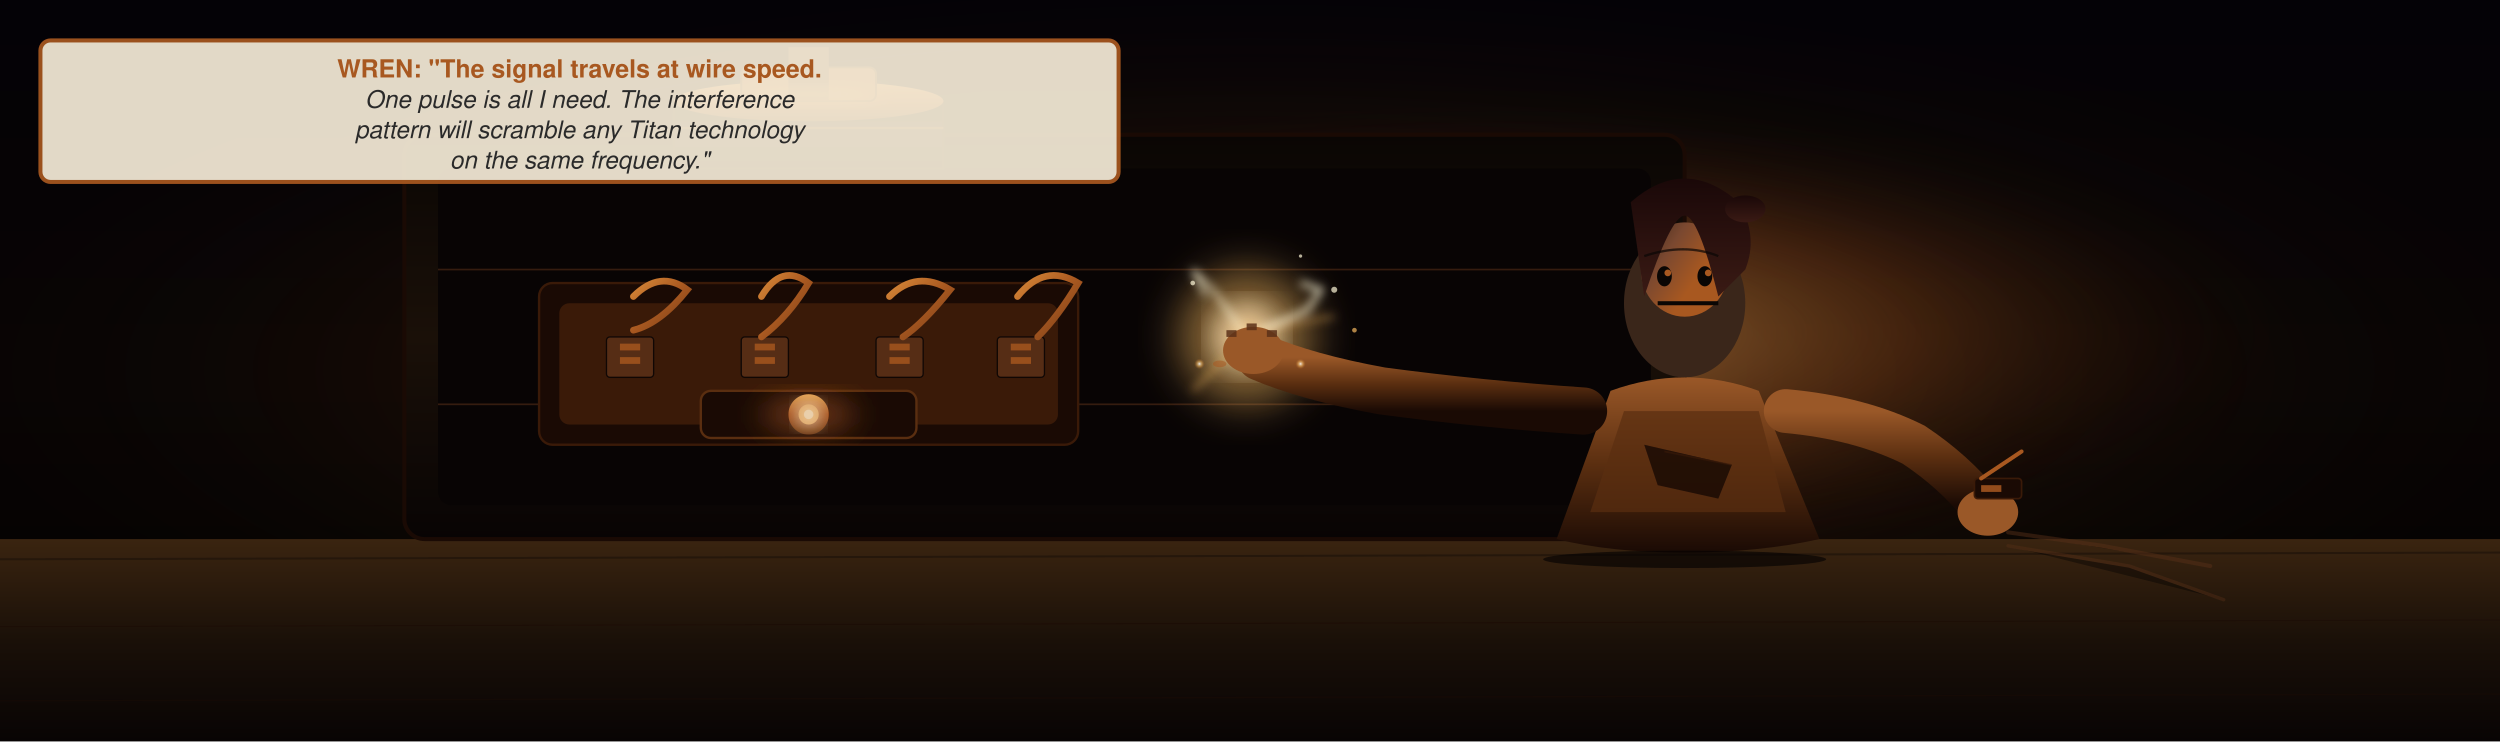
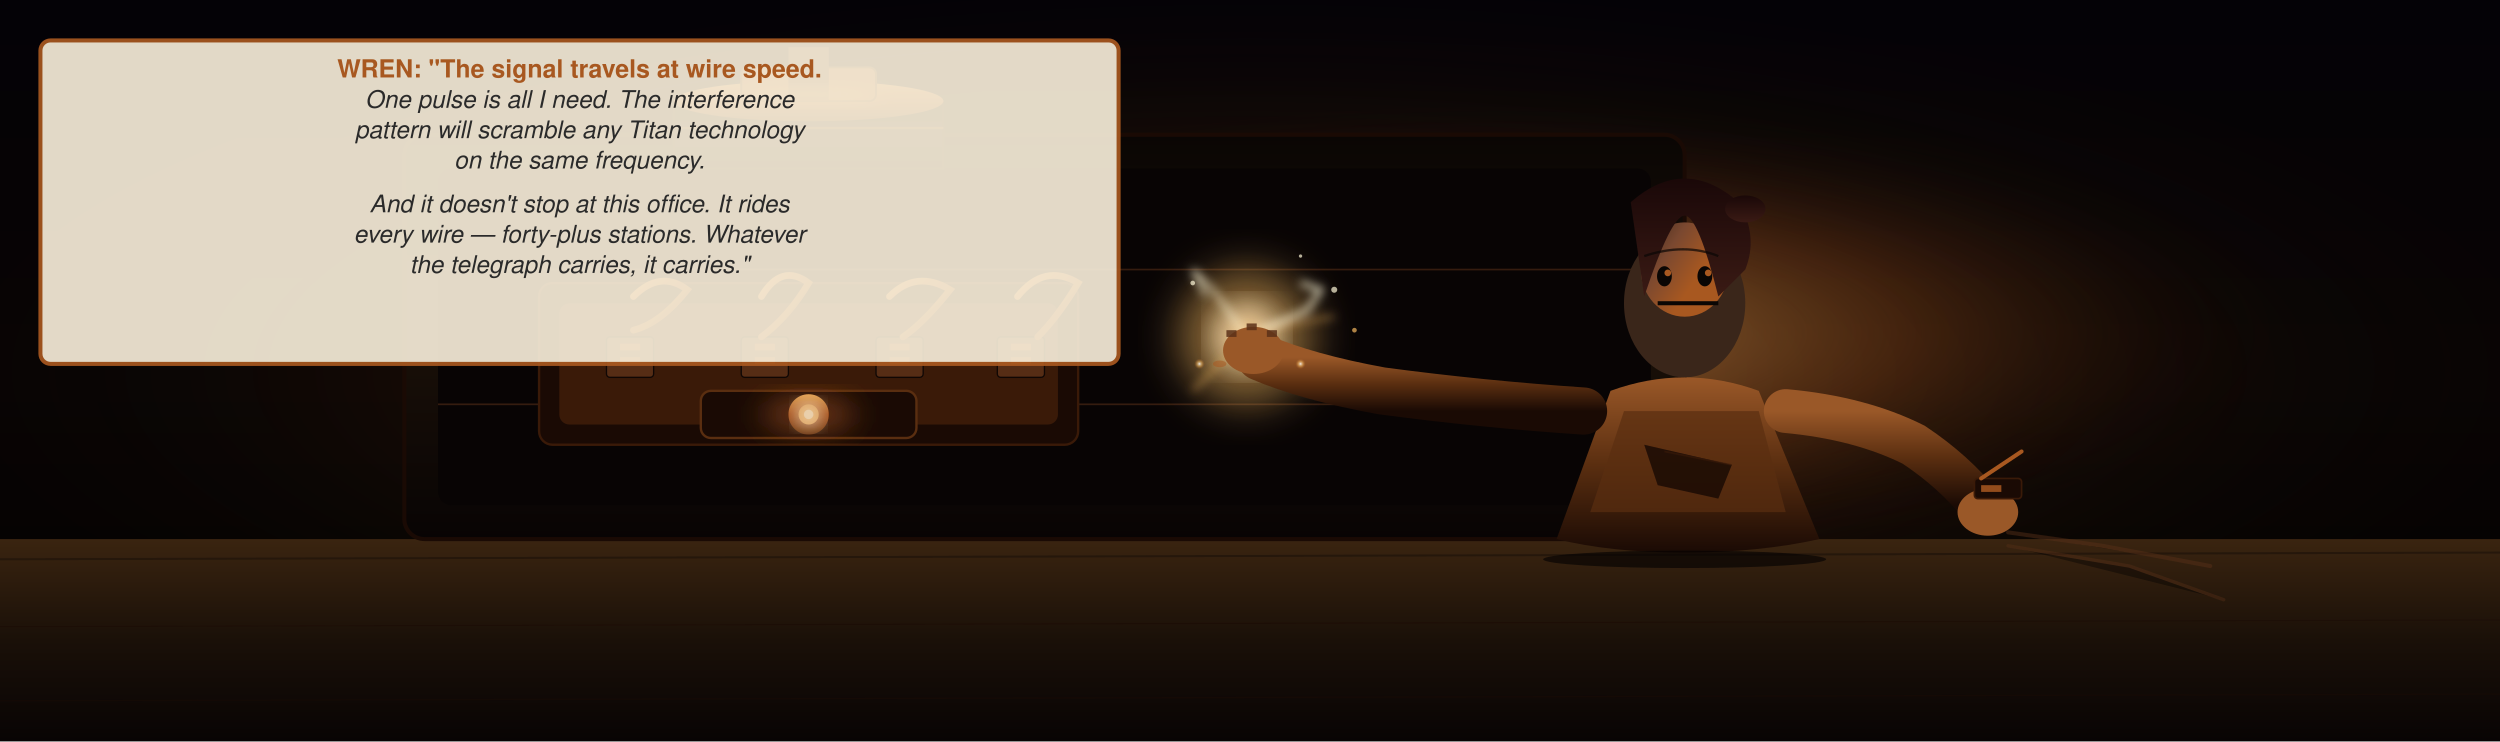
<svg xmlns="http://www.w3.org/2000/svg" viewBox="0 0 742 220" width="742" height="220">
  <defs>
    <linearGradient id="bgY1" x1="0" y1="0" x2="0" y2="1">
      <stop offset="0" stop-color="#040206" />
      <stop offset="0.5" stop-color="#080404" />
      <stop offset="1" stop-color="#020100" />
    </linearGradient>
    <radialGradient id="copperPulseY1" cx="0.5" cy="0.5" r="0.55">
      <stop offset="0" stop-color="#a85820" stop-opacity="0.45" />
      <stop offset="0.5" stop-color="#5a2e10" stop-opacity="0.22" />
      <stop offset="1" stop-color="#020100" stop-opacity="0" />
    </radialGradient>
    <radialGradient id="sparkWarmY1" cx="0.6" cy="0.45" r="0.32">
      <stop offset="0" stop-color="#f4b860" stop-opacity="0.55" />
      <stop offset="0.5" stop-color="#a85820" stop-opacity="0.28" />
      <stop offset="1" stop-color="#020100" stop-opacity="0" />
    </radialGradient>
    <linearGradient id="deskTopY1" x1="0" y1="0" x2="0" y2="1">
      <stop offset="0" stop-color="#3a2410" />
      <stop offset="0.5" stop-color="#1a1008" />
      <stop offset="1" stop-color="#080404" />
    </linearGradient>
    <linearGradient id="ebonY1" x1="0" y1="0" x2="0" y2="1">
      <stop offset="0" stop-color="#0a0604" />
      <stop offset="0.5" stop-color="#1a1008" />
      <stop offset="1" stop-color="#080404" />
    </linearGradient>
    <linearGradient id="brassKeyY1" x1="0" y1="0" x2="0" y2="1">
      <stop offset="0" stop-color="#d88838" />
      <stop offset="0.5" stop-color="#a85820" />
      <stop offset="1" stop-color="#5a2e10" />
    </linearGradient>
    <linearGradient id="copperWireY1" x1="0" y1="0" x2="1" y2="1">
      <stop offset="0" stop-color="#d88838" />
      <stop offset="0.5" stop-color="#a85820" />
      <stop offset="1" stop-color="#7a3e18" />
    </linearGradient>
    <linearGradient id="copperFigY1" x1="0" y1="0" x2="0" y2="1">
      <stop offset="0" stop-color="#9a5828" />
      <stop offset="0.5" stop-color="#5a2e10" />
      <stop offset="1" stop-color="#1a0a04" />
    </linearGradient>
    <linearGradient id="hairBlkY1" x1="0" y1="0" x2="0" y2="1">
      <stop offset="0" stop-color="#1a0808" />
      <stop offset="1" stop-color="#3a1a14" />
    </linearGradient>
    <linearGradient id="faceLitW_Y1" x1="0" y1="0" x2="0.7" y2="0.5">
      <stop offset="0" stop-color="#3a261a" />
      <stop offset="0.5" stop-color="#7a4830" />
      <stop offset="1" stop-color="#a85820" />
    </linearGradient>
    <linearGradient id="deviceCoreY1" x1="0" y1="0" x2="0" y2="1">
      <stop offset="0" stop-color="#f4b860" />
      <stop offset="0.5" stop-color="#a85820" />
      <stop offset="1" stop-color="#5a2e10" />
    </linearGradient>
    <radialGradient id="solderShineY1" cx="0.5" cy="0.5" r="0.5">
      <stop offset="0" stop-color="#ffffff" stop-opacity="0.92" />
      <stop offset="0.5" stop-color="#f4b860" stop-opacity="0.5" />
      <stop offset="1" stop-color="#a85820" stop-opacity="0" />
    </radialGradient>
    <filter id="bloomY1" x="-20%" y="-20%" width="140%" height="140%">
      <feGaussianBlur stdDeviation="2.4" />
    </filter>
    <filter id="strongGlowY1" x="-25%" y="-25%" width="150%" height="150%">
      <feGaussianBlur stdDeviation="4.2" />
    </filter>
    <filter id="megaGlowY1" x="-30%" y="-30%" width="160%" height="160%">
      <feGaussianBlur stdDeviation="6" />
    </filter>
    <filter id="motionBlurY1" x="-30%" y="-30%" width="160%" height="160%">
      <feGaussianBlur stdDeviation="1.4" />
    </filter>
  </defs>
  <rect width="742" height="220" fill="url(#bgY1)" />
  <rect width="742" height="220" fill="url(#copperPulseY1)" />
  <rect width="742" height="220" fill="url(#sparkWarmY1)" />
  <g>
    <rect x="0" y="160" width="742" height="60" fill="url(#deskTopY1)" />
    <line x1="0" y1="166" x2="742" y2="164" stroke="#1a1008" stroke-width="0.6" opacity="0.6" />
    <line x1="0" y1="186" x2="742" y2="184" stroke="#1a0a04" stroke-width="0.4" opacity="0.5" />
    <line x1="0" y1="208" x2="742" y2="206" stroke="#1a0a04" stroke-width="0.4" opacity="0.45" />
  </g>
  <g>
    <rect x="120" y="40" width="380" height="120" rx="6" fill="url(#ebonY1)" stroke="#1a0a04" stroke-width="1.2" />
    <rect x="130" y="50" width="360" height="100" rx="4" fill="#080404" />
    <line x1="130" y1="80" x2="490" y2="80" stroke="#5a3018" stroke-width="0.5" opacity="0.55" />
    <line x1="130" y1="120" x2="490" y2="120" stroke="#5a3018" stroke-width="0.5" opacity="0.55" />
  </g>
  <g>
    <path d="M 200 50 L 200 30 L 280 30 L 280 50 Z" fill="url(#ebonY1)" stroke="#1a0a04" stroke-width="0.6" />
    <ellipse cx="240" cy="30" rx="40" ry="6" fill="url(#brassKeyY1)" />
    <rect x="220" y="20" width="40" height="10" rx="2" fill="#a85820" stroke="#5a2e10" stroke-width="0.6" />
    <rect x="234" y="14" width="12" height="16" fill="#5a3018" />
    <line x1="200" y1="38" x2="280" y2="38" stroke="#5a2e10" stroke-width="0.7" />
  </g>
  <g opacity="0.7" filter="url(#bloomY1)">
    <ellipse cx="240" cy="28" rx="22" ry="3" fill="#d88838" />
  </g>
  <g>
    <rect x="160" y="84" width="160" height="48" rx="4" fill="#1a0a04" stroke="#3a1a08" stroke-width="0.7" />
    <rect x="166" y="90" width="148" height="36" rx="3" fill="#3a1a08" />
    <g opacity="0.85">
      <rect x="180" y="100" width="14" height="12" rx="1" fill="#5a3018" stroke="#080404" stroke-width="0.4" />
      <rect x="184" y="102" width="6" height="2" fill="#a85820" />
      <rect x="184" y="106" width="6" height="2" fill="#a85820" />
      <rect x="220" y="100" width="14" height="12" rx="1" fill="#5a3018" stroke="#080404" stroke-width="0.4" />
      <rect x="224" y="102" width="6" height="2" fill="#a85820" />
      <rect x="224" y="106" width="6" height="2" fill="#a85820" />
      <rect x="260" y="100" width="14" height="12" rx="1" fill="#5a3018" stroke="#080404" stroke-width="0.4" />
      <rect x="264" y="102" width="6" height="2" fill="#a85820" />
      <rect x="264" y="106" width="6" height="2" fill="#a85820" />
      <rect x="296" y="100" width="14" height="12" rx="1" fill="#5a3018" stroke="#080404" stroke-width="0.4" />
      <rect x="300" y="102" width="6" height="2" fill="#a85820" />
      <rect x="300" y="106" width="6" height="2" fill="#a85820" />
    </g>
    <path d="M 188 88 Q 196 80 204 86 Q 196 96 188 98" stroke="url(#copperWireY1)" stroke-width="2" fill="none" stroke-linecap="round" />
    <path d="M 226 88 Q 232 78 240 84 Q 234 94 226 100" stroke="url(#copperWireY1)" stroke-width="2" fill="none" stroke-linecap="round" />
    <path d="M 264 88 Q 272 80 282 86 Q 274 96 268 100" stroke="url(#copperWireY1)" stroke-width="2" fill="none" stroke-linecap="round" />
    <path d="M 302 88 Q 310 78 320 84 Q 314 94 308 100" stroke="url(#copperWireY1)" stroke-width="2" fill="none" stroke-linecap="round" />
    <path d="M 280 110 L 320 110" stroke="url(#copperWireY1)" stroke-width="2.4" stroke-linecap="round" />
    <path d="M 240 110 L 220 110" stroke="url(#copperWireY1)" stroke-width="2.4" stroke-linecap="round" />
    <rect x="208" y="116" width="64" height="14" rx="3" fill="#1a0a04" stroke="#5a2e10" stroke-width="0.7" />
    <circle cx="240" cy="123" r="6" fill="url(#deviceCoreY1)" />
    <circle cx="240" cy="123" r="3" fill="#f4b860" />
    <circle cx="240" cy="123" r="1.4" fill="#fff8d8" />
  </g>
  <g opacity="0.95" filter="url(#strongGlowY1)">
    <ellipse cx="240" cy="123" rx="14" ry="6" fill="#a85820" opacity="0.55" />
  </g>
  <g opacity="0.85" filter="url(#bloomY1)">
    <circle cx="240" cy="123" r="4" fill="#fff8d8" opacity="0.65" />
  </g>
  <g opacity="0.95" filter="url(#megaGlowY1)">
    <circle cx="370" cy="100" r="20" fill="#f4b860" opacity="0.55" />
  </g>
  <g opacity="0.95" filter="url(#strongGlowY1)">
    <circle cx="370" cy="100" r="9" fill="#fff8d8" />
    <circle cx="370" cy="100" r="6" fill="#f4b860" />
  </g>
  <g opacity="0.85" filter="url(#motionBlurY1)">
    <path d="M 370 100 L 388 92 L 392 86 L 386 84" stroke="#fff8d8" stroke-width="1.4" fill="none" />
    <path d="M 370 100 L 384 110 L 392 116 L 380 112" stroke="#fff8d8" stroke-width="1" fill="none" />
    <path d="M 370 100 L 360 86 L 354 80 L 358 88" stroke="#fff8d8" stroke-width="1" fill="none" />
    <path d="M 370 100 L 384 96 L 396 94" stroke="#f4b860" stroke-width="0.7" fill="none" />
    <path d="M 370 100 L 360 110 L 354 116" stroke="#f4b860" stroke-width="0.7" fill="none" />
  </g>
  <g opacity="0.7">
    <circle cx="396" cy="86" r="0.9" fill="#fff8d8" />
    <circle cx="402" cy="98" r="0.7" fill="#f4b860" />
    <circle cx="354" cy="84" r="0.7" fill="#fff8d8" />
    <circle cx="392" cy="118" r="0.6" fill="#f4b860" />
    <circle cx="386" cy="76" r="0.5" fill="#fff8d8" />
  </g>
  <g>
    <ellipse cx="500" cy="90" rx="18" ry="22" fill="#3a261a" />
    <ellipse cx="500" cy="80" rx="13" ry="14" fill="url(#faceLitW_Y1)" />
    <path d="M 484 60 Q 500 46 516 60 Q 522 70 518 80 L 510 88 Q 504 64 500 64 Q 496 64 488 88 Z" fill="url(#hairBlkY1)" />
    <ellipse cx="518" cy="62" rx="6" ry="4" fill="url(#hairBlkY1)" />
    <ellipse cx="494" cy="82" rx="2.2" ry="3" fill="#0a0604" />
    <ellipse cx="506" cy="82" rx="2.2" ry="3" fill="#0a0604" />
    <circle cx="495" cy="81" r="1" fill="#a85820" />
    <circle cx="507" cy="81" r="1" fill="#a85820" />
    <path d="M 488 76 Q 500 72 510 76" stroke="#0a0604" stroke-width="0.7" fill="none" opacity="0.7" />
    <path d="M 492 90 L 510 90" stroke="#0a0604" stroke-width="1.2" />
    <path d="M 478 116 Q 500 108 522 116 L 540 160 Q 522 164 500 164 Q 478 164 462 160 Z" fill="url(#copperFigY1)" />
    <path d="M 482 122 L 522 122 L 530 152 L 472 152 Z" fill="#5a2e10" opacity="0.7" />
    <path d="M 488 132 L 514 138 L 510 148 L 492 144 Z" fill="#1a0a04" opacity="0.85" />
    <path d="M 494 134 L 514 138" stroke="#3a1a08" stroke-width="0.5" opacity="0.6" />
  </g>
  <g>
    <path d="M 470 122 Q 440 120 410 116 Q 388 112 374 106" stroke="url(#copperFigY1)" stroke-width="14" fill="none" stroke-linecap="round" />
    <ellipse cx="372" cy="104" rx="9" ry="7" fill="#9a5828" />
    <g opacity="0.85">
      <rect x="364" y="98" width="3" height="2" fill="#5a3018" />
      <rect x="370" y="96" width="3" height="2" fill="#5a3018" />
      <rect x="376" y="98" width="3" height="2" fill="#5a3018" />
    </g>
    <path d="M 530 122 Q 552 124 568 132 Q 580 140 588 150" stroke="url(#copperFigY1)" stroke-width="13" fill="none" stroke-linecap="round" />
    <ellipse cx="590" cy="152" rx="9" ry="7" fill="#9a5828" />
    <rect x="586" y="142" width="14" height="6" rx="1" fill="#1a0a04" stroke="#3a1a08" stroke-width="0.5" />
    <rect x="588" y="144" width="6" height="2" fill="#a85820" opacity="0.85" />
    <path d="M 588 142 L 600 134" stroke="#a85820" stroke-width="1.2" stroke-linecap="round" />
  </g>
  <g opacity="0.7">
    <path d="M 596 158 L 624 162 L 656 168" stroke="#5a3018" stroke-width="1.2" stroke-linecap="round" opacity="0.65" />
    <path d="M 596 162 L 632 168 L 660 178" stroke="#5a3018" stroke-width="1" stroke-linecap="round" opacity="0.55" />
  </g>
  <g opacity="0.95">
    <circle cx="356" cy="108" r="1.6" fill="url(#solderShineY1)" />
    <circle cx="386" cy="108" r="1.6" fill="url(#solderShineY1)" />
  </g>
  <g opacity="0.55">
    <ellipse cx="362" cy="108" rx="2" ry="1" fill="#a85820" />
  </g>
  <g opacity="0.85" filter="url(#strongGlowY1)">
    <path d="M 240 130 Q 360 130 480 130" stroke="#a85820" stroke-width="2.5" fill="none" opacity="0.45" />
  </g>
  <g opacity="0.65">
    <ellipse cx="500" cy="166" rx="42" ry="2.6" fill="#040202" />
  </g>
  <g transform="translate(20,12)">
-     <rect x="-8" y="0" width="320" height="42" rx="3" fill="#f5ecd8" opacity="0.92" stroke="#a85820" stroke-width="1.2" />
+     <rect x="-8" y="0" width="320" height="96" rx="3" fill="#f5ecd8" opacity="0.92" stroke="#a85820" stroke-width="1.2" />
    <text x="152" y="11" text-anchor="middle" font-family="Helvetica Neue, Helvetica, Arial, sans-serif" font-size="7.4" fill="#a85820" font-weight="700">WREN: "The signal travels at wire speed.</text>
    <text x="152" y="20" text-anchor="middle" font-family="Helvetica Neue, Helvetica, Arial, sans-serif" font-size="7.2" fill="#2a2a2a" font-style="italic">One pulse is all I need. The interference</text>
    <text x="152" y="29" text-anchor="middle" font-family="Helvetica Neue, Helvetica, Arial, sans-serif" font-size="7.2" fill="#2a2a2a" font-style="italic">pattern will scramble any Titan technology</text>
-     <text x="152" y="38" text-anchor="middle" font-family="Helvetica Neue, Helvetica, Arial, sans-serif" font-size="7.2" fill="#2a2a2a" font-style="italic">on the same frequency."</text>
+     <text x="152" y="38" text-anchor="middle" font-family="Helvetica Neue, Helvetica, Arial, sans-serif" font-size="7.2" fill="#2a2a2a" font-style="italic">on the same frequency.</text>
+     <text x="152" y="51" text-anchor="middle" font-family="Helvetica Neue, Helvetica, Arial, sans-serif" font-size="7.2" fill="#2a2a2a" font-style="italic">And it doesn't stop at this office. It rides</text>
+     <text x="152" y="60" text-anchor="middle" font-family="Helvetica Neue, Helvetica, Arial, sans-serif" font-size="7.2" fill="#2a2a2a" font-style="italic">every wire — forty-plus stations. Whatever</text>
+     <text x="152" y="69" text-anchor="middle" font-family="Helvetica Neue, Helvetica, Arial, sans-serif" font-size="7.2" fill="#2a2a2a" font-style="italic">the telegraph carries, it carries."</text>
  </g>
</svg>
